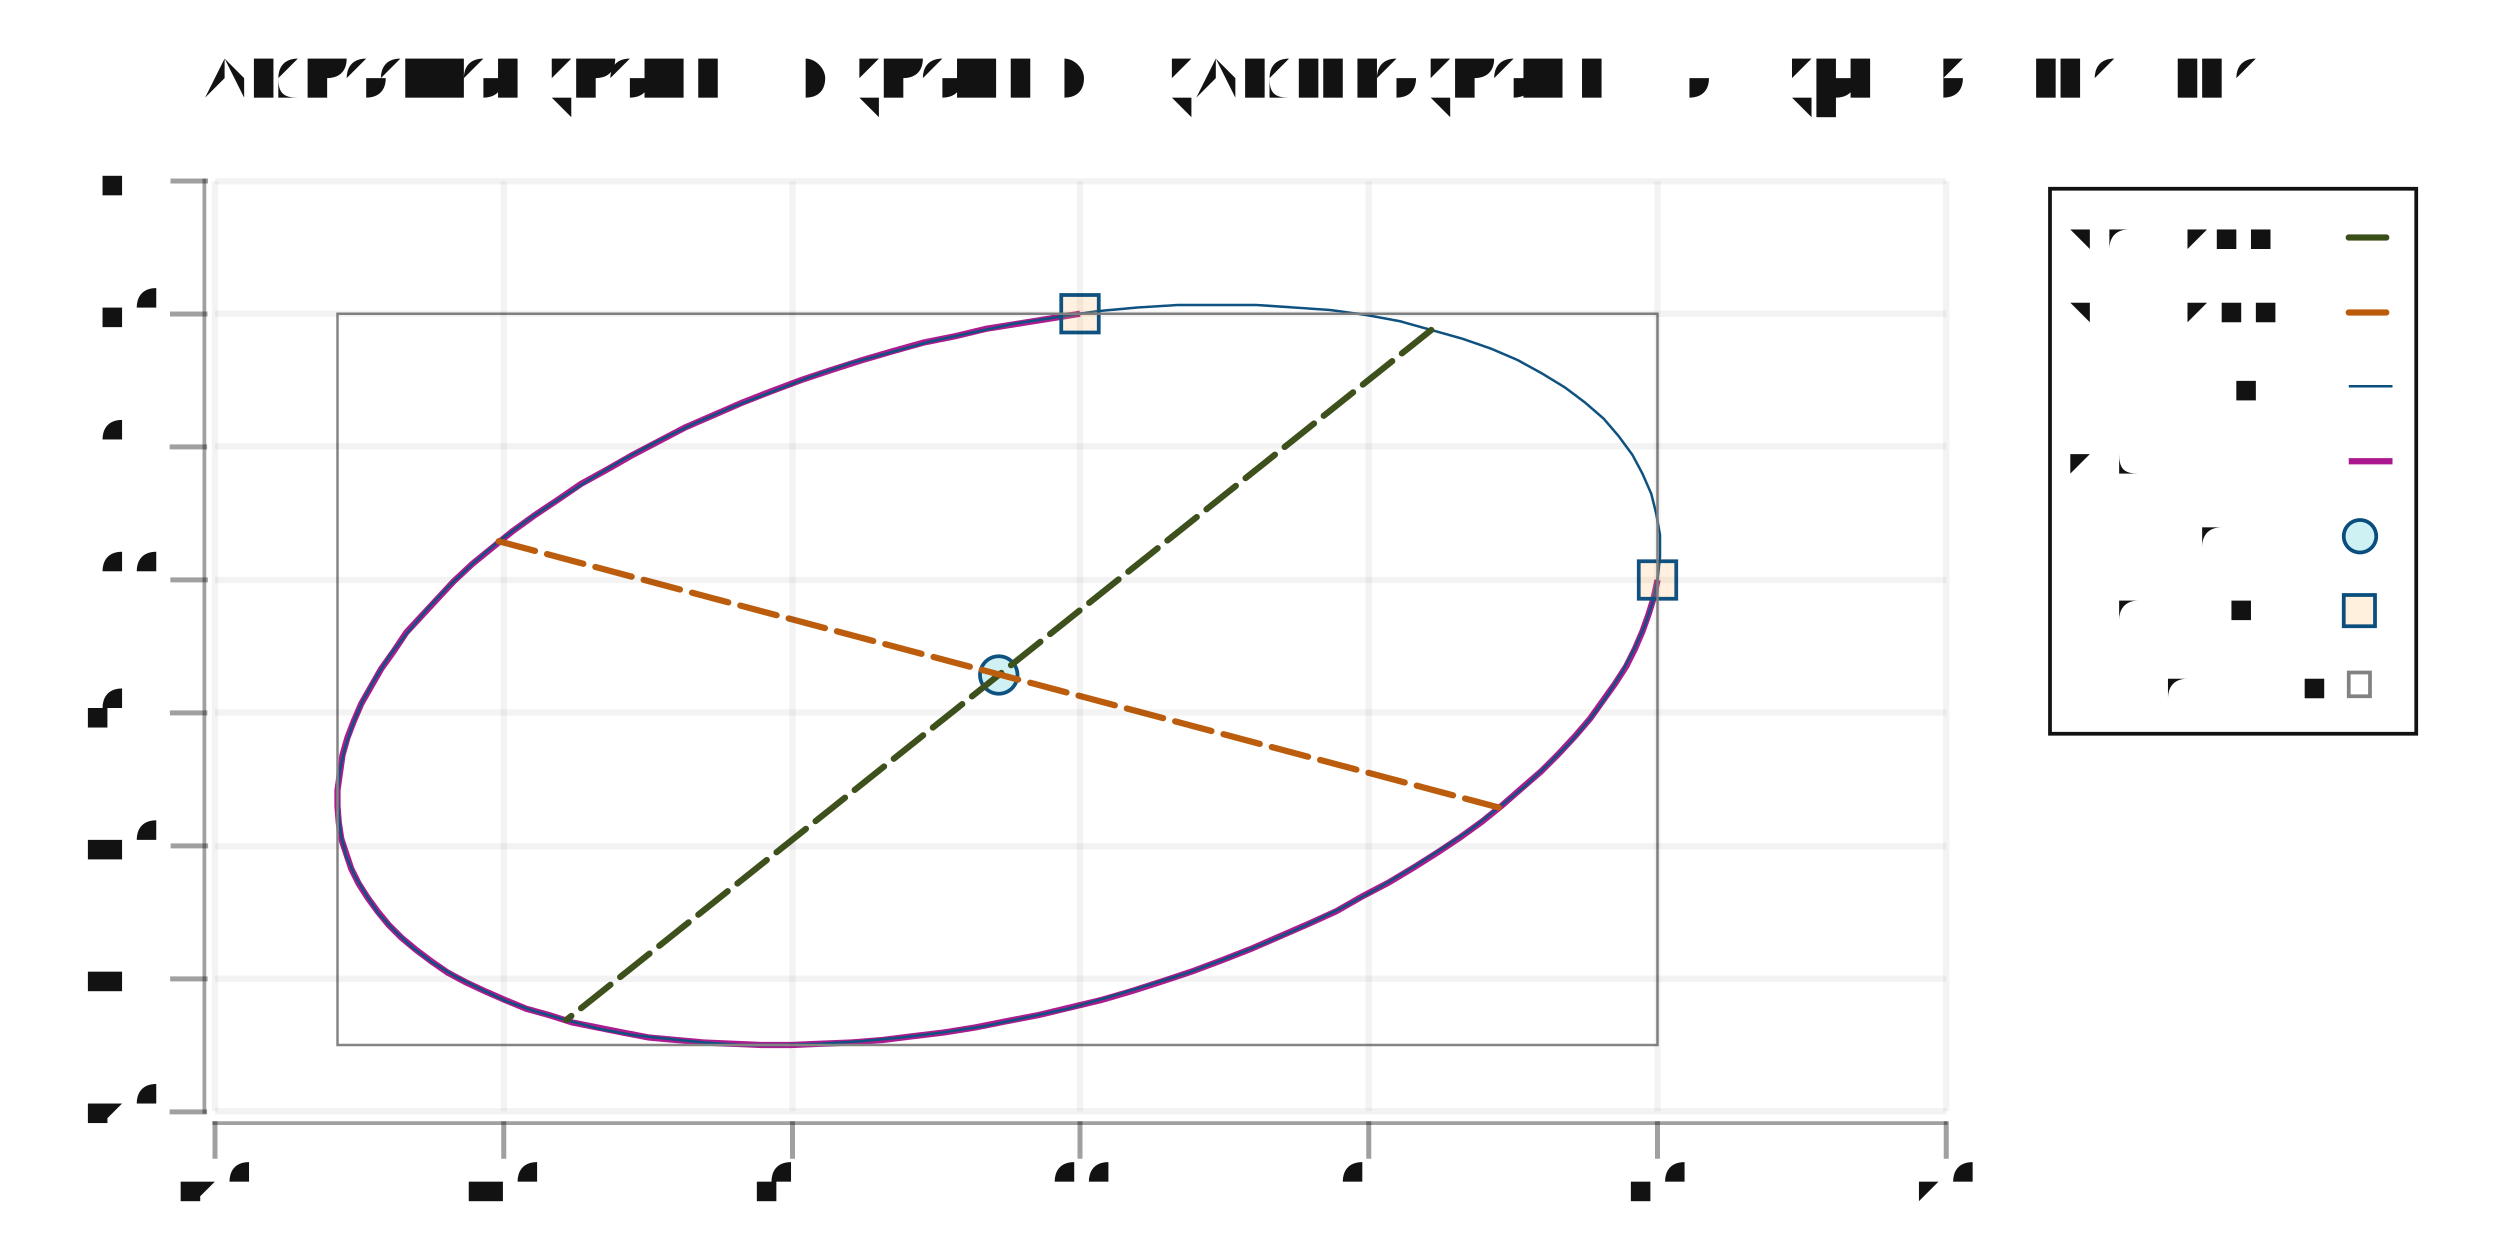
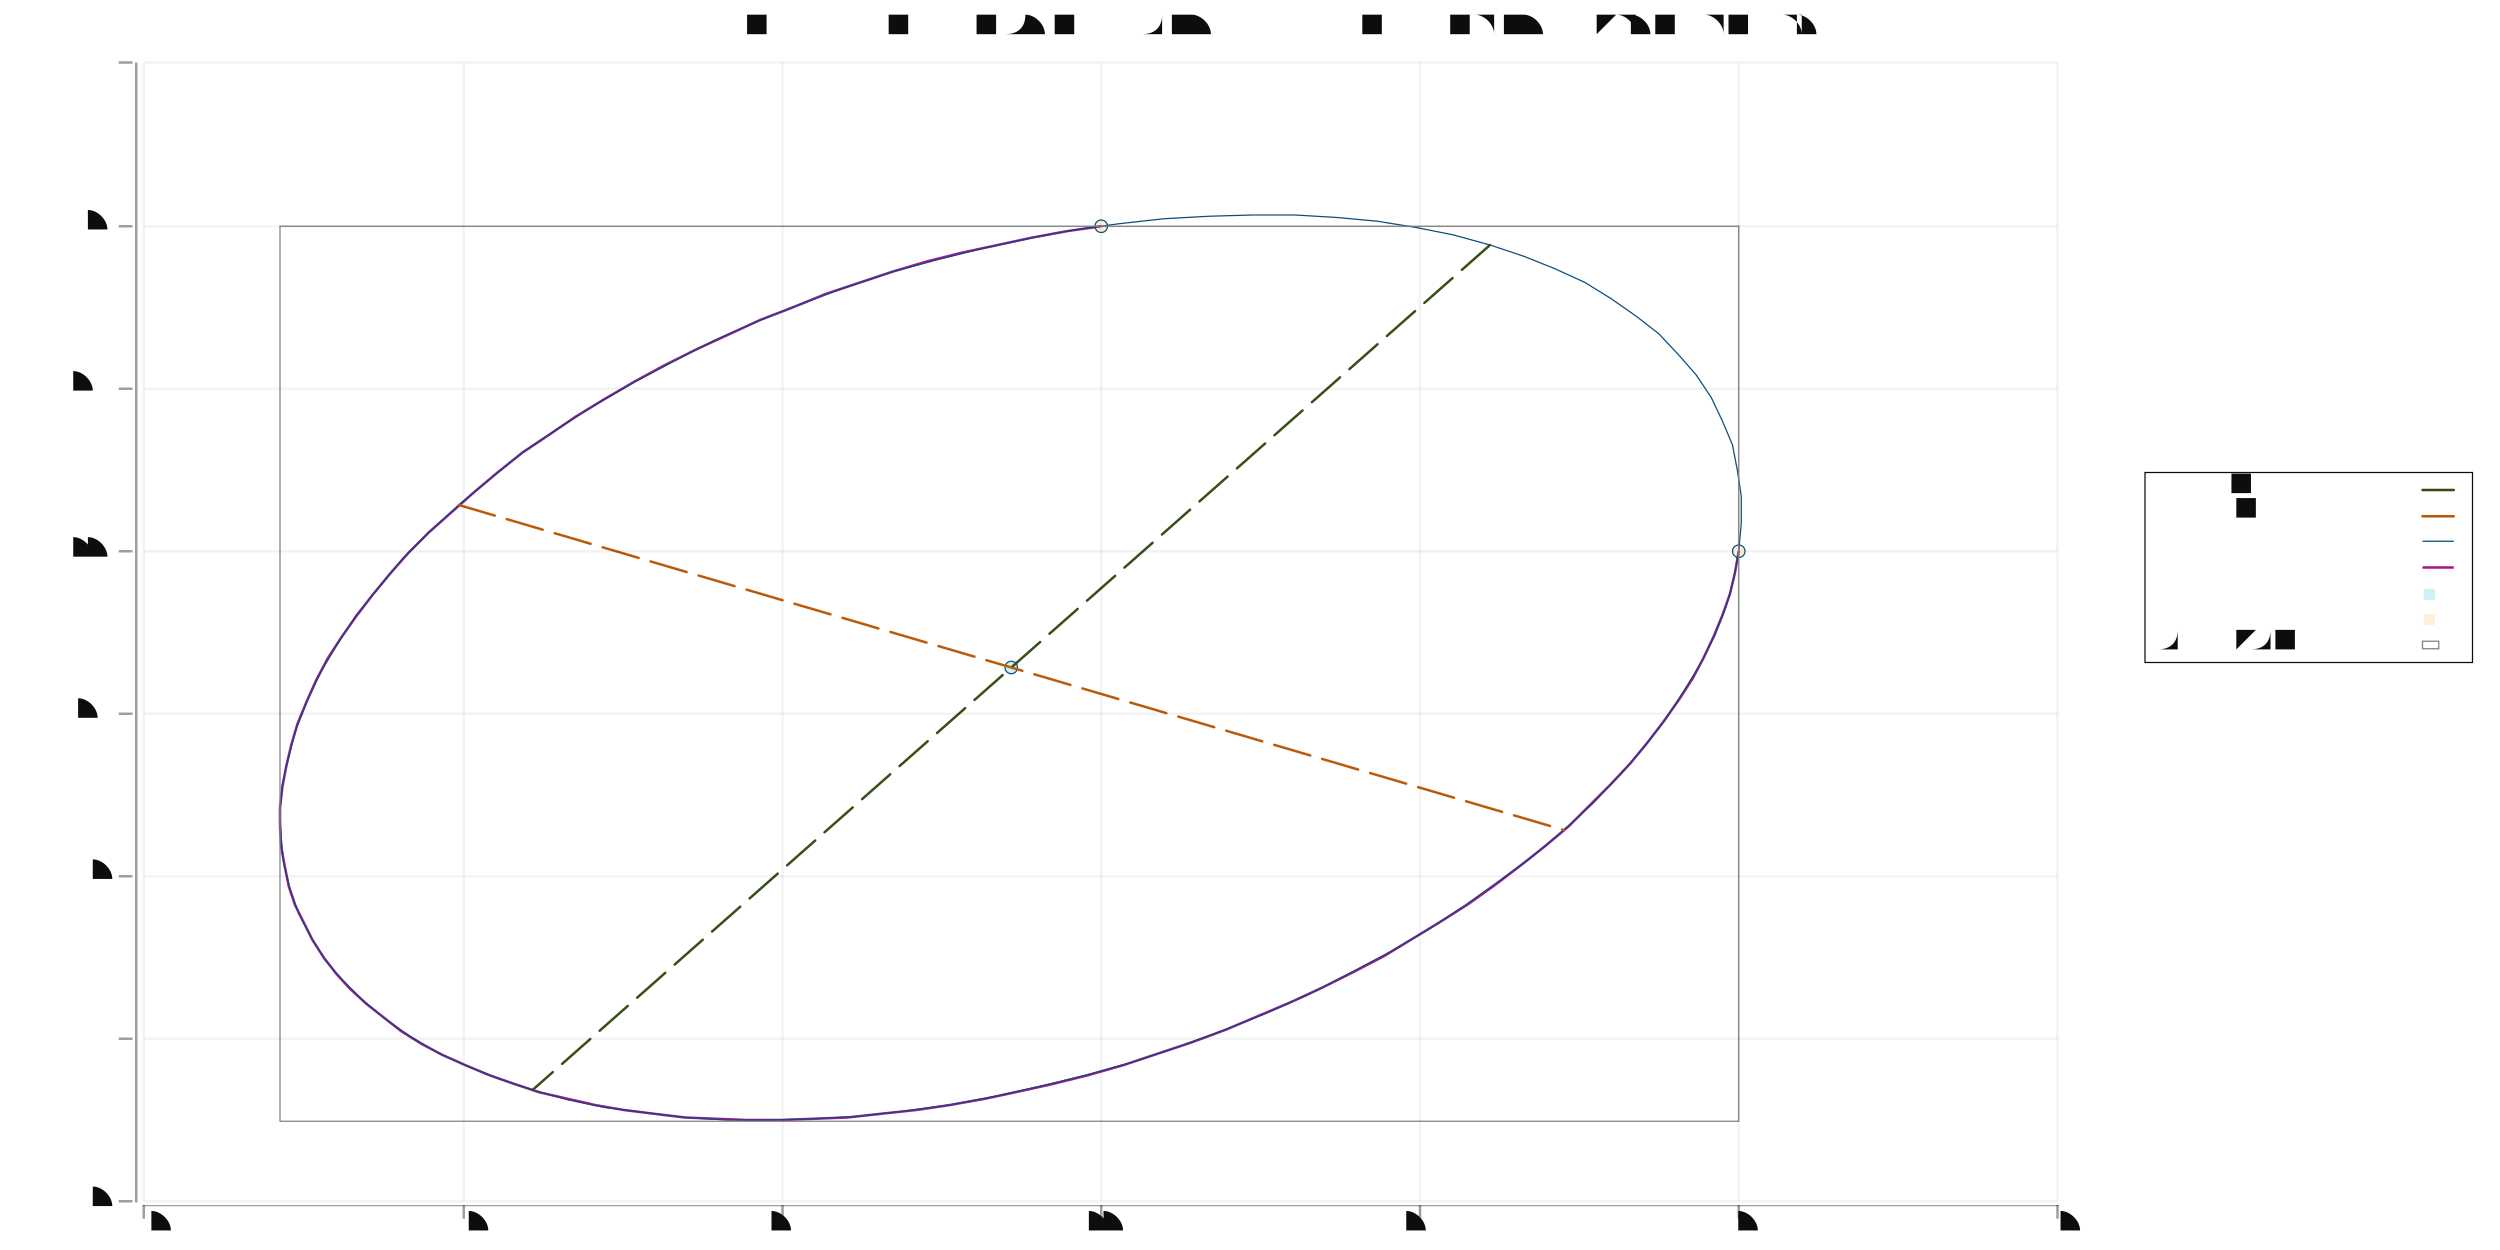
<svg xmlns="http://www.w3.org/2000/svg" width="600" height="300" viewBox="-1.0 -0.5 2.0 1.0">
  <style>svg {
  color-scheme: light dark;
}
{
  .canvas g, .title g, .axisbar g, .ticktext g, .tickglyph g, .ticklines g, .legendContent g text {
    fill: rgb(5%, 5%, 5%);
  }
  .ticklines g, .tickglyph g, .legendBorder g {
    stroke: rgb(5%, 5%, 5%);
  }
  .legendBorder g {
    fill: rgb(94%, 94%, 94%);
  }
}
@media (prefers-color-scheme:dark) {
  .canvas g, .title g, .axisbar g, .ticktext g, .tickglyph g, .ticklines g, .legendContent g text {
    fill: rgb(94%, 94%, 94%);
  }
  .ticklines g, .tickglyph g, .legendBorder g {
    stroke: rgb(94%, 94%, 94%);
  }
  .legendBorder g {
    fill: rgb(5%, 5%, 5%);
  }
}</style>
  <g class="chart">
    <g class="ellipse">
-       <g stroke-width="0.005" stroke="rgb(66%, 7%, 55%)" stroke-opacity="1.0" fill="none">
-         <polyline points="0.326,-0.036 0.323,-0.022 0.319,-0.009 0.314,0.005 0.308,0.019 0.301,0.033 0.292,0.047 0.282,0.061 0.272,0.075 0.26,0.089 0.247,0.103 0.233,0.117 0.218,0.13 0.202,0.144 0.186,0.157 0.168,0.17 0.15,0.182 0.131,0.194 0.111,0.206 0.09,0.217 0.069,0.229 0.047,0.239 0.024,0.249 0.001,0.259 -0.022,0.268 -0.046,0.277 -0.07,0.285 -0.095,0.293 -0.119,0.3 -0.144,0.306 -0.169,0.312 -0.195,0.317 -0.22,0.322 -0.245,0.326 -0.27,0.329 -0.294,0.332 -0.319,0.334 -0.344,0.335 -0.367,0.336 -0.391,0.336 -0.414,0.335 -0.437,0.334 -0.459,0.332 -0.481,0.33 -0.502,0.326 -0.522,0.322 -0.542,0.318 -0.561,0.312 -0.579,0.307 -0.596,0.3 -0.612,0.293 -0.627,0.286 -0.642,0.278 -0.655,0.269 -0.667,0.26 -0.679,0.25 -0.689,0.24 -0.698,0.229 -0.706,0.218 -0.713,0.207 -0.719,0.195 -0.723,0.183 -0.727,0.171 -0.729,0.158 -0.73,0.145 -0.73,0.132 -0.728,0.118 -0.726,0.104 -0.722,0.09 -0.717,0.077 -0.711,0.063 -0.703,0.049 -0.695,0.035 -0.685,0.021 -0.675,0.006 -0.663,-0.007 -0.65,-0.021 -0.637,-0.035 -0.622,-0.049 -0.606,-0.062 -0.59,-0.075 -0.572,-0.088 -0.554,-0.1 -0.535,-0.113 -0.515,-0.124 -0.494,-0.136 -0.473,-0.147 -0.452,-0.158 -0.429,-0.168 -0.406,-0.178 -0.383,-0.187 -0.359,-0.196 -0.335,-0.204 -0.31,-0.212 -0.286,-0.219 -0.261,-0.226 -0.236,-0.231 -0.211,-0.237 -0.186,-0.241 -0.161,-0.245 -0.136,-0.249" />
-       </g>
-       <g stroke-width="0.002" stroke="rgb(2%, 29%, 48%)" stroke-opacity="1.0" fill="none">
-         <polyline points="0.145,-0.236 0.12,-0.243 0.093,-0.248 0.064,-0.252 0.035,-0.254 0.005,-0.256 -0.026,-0.256 -0.058,-0.256 -0.09,-0.254 -0.123,-0.251 -0.156,-0.246 -0.189,-0.241 -0.222,-0.234 -0.255,-0.227 -0.288,-0.218 -0.321,-0.209 -0.353,-0.198 -0.384,-0.186 -0.415,-0.174 -0.445,-0.161 -0.474,-0.147 -0.502,-0.132 -0.529,-0.116 -0.554,-0.1 -0.578,-0.084 -0.601,-0.067 -0.622,-0.049 -0.641,-0.031 -0.658,-0.013 -0.674,0.006 -0.688,0.024 -0.7,0.043 -0.71,0.061 -0.718,0.08 -0.724,0.098 -0.728,0.116 -0.73,0.134 -0.729,0.152 -0.727,0.169 -0.723,0.185 -0.716,0.201 -0.707,0.216 -0.697,0.231 -0.684,0.245 -0.67,0.258 -0.654,0.27 -0.636,0.281 -0.616,0.291 -0.595,0.301 -0.572,0.309 -0.547,0.316 -0.521,0.323 -0.494,0.328 -0.466,0.331 -0.437,0.334 -0.407,0.336 -0.376,0.336 -0.344,0.335 -0.312,0.333 -0.279,0.33 -0.246,0.326 -0.213,0.321 -0.179,0.314 -0.146,0.307 -0.114,0.298 -0.081,0.288 -0.049,0.278 -0.017,0.266 0.013,0.254 0.043,0.241 0.072,0.227 0.1,0.212 0.127,0.196 0.152,0.18 0.176,0.164 0.199,0.146 0.22,0.129 0.239,0.111 0.257,0.093 0.273,0.074 0.286,0.056 0.298,0.037 0.308,0.018 0.316,0 0.322,-0.018 0.326,-0.036 0.328,-0.054 0.328,-0.072 0.325,-0.089 0.321,-0.105 0.314,-0.121 0.306,-0.136 0.295,-0.151 0.283,-0.165 0.268,-0.178 0.252,-0.19 0.234,-0.201 0.214,-0.212 0.193,-0.221 0.17,-0.229 0.145,-0.236" />
-       </g>
-       <g stroke-width="0.003" stroke="rgb(2%, 29%, 48%)" stroke-opacity="1.0" fill="rgb(2%, 73%, 80%)" fill-opacity="0.2">
-         <circle cx="-0.201" cy="0.04" r="0.015" />
-       </g>
-       <g stroke-width="0.003" stroke="rgb(2%, 29%, 48%)" stroke-opacity="1.0" fill="rgb(100%, 71%, 35%)" fill-opacity="0.2">
-         <rect width="0.03" height="0.03" x="0.311" y="-0.051" />
-         <rect width="0.03" height="0.03" x="-0.151" y="-0.264" />
-       </g>
-       <g stroke-width="0.002" stroke="rgb(50%, 50%, 50%)" stroke-opacity="1.0" fill="rgb(53%, 51%, 28%)" fill-opacity="0.00">
-         <rect width="1.056" height="0.585" x="-0.73" y="-0.249" />
-       </g>
-       <g stroke-width="0.005" stroke="rgb(21%, 29%, 7%)" stroke-opacity="1.0" fill="none" stroke-linecap="round" stroke-dasharray="0.03 0.01">
-         <polyline points="0.145,-0.236 -0.547,0.316" />
-       </g>
-       <g stroke-width="0.005" stroke="rgb(73%, 34%, 1%)" stroke-opacity="1.0" fill="none" stroke-linecap="round" stroke-dasharray="0.03 0.01">
-         <polyline points="-0.601,-0.067 0.199,0.146" />
+       <g stroke-width="0.002" stroke="rgb(66%, 7%, 55%)" stroke-opacity="1.0" fill="none">
+         <polyline points="0.391,-0.059 0.388,-0.042 0.384,-0.025 0.378,-0.008 0.371,0.009 0.363,0.026 0.354,0.043 0.343,0.06 0.331,0.077 0.318,0.094 0.304,0.111 0.288,0.128 0.272,0.144 0.255,0.161 0.236,0.177 0.217,0.192 0.196,0.208 0.175,0.223 0.153,0.237 0.13,0.251 0.107,0.265 0.082,0.278 0.058,0.29 0.032,0.302 0.006,0.313 -0.02,0.324 -0.047,0.334 -0.074,0.343 -0.101,0.352 -0.129,0.36 -0.157,0.367 -0.184,0.373 -0.212,0.379 -0.24,0.384 -0.267,0.388 -0.295,0.391 -0.322,0.394 -0.349,0.395 -0.375,0.396 -0.402,0.396 -0.427,0.395 -0.452,0.394 -0.477,0.391 -0.501,0.388 -0.524,0.384 -0.546,0.379 -0.568,0.374 -0.589,0.367 -0.609,0.36 -0.628,0.352 -0.646,0.344 -0.663,0.335 -0.679,0.325 -0.693,0.314 -0.707,0.303 -0.72,0.291 -0.731,0.279 -0.741,0.266 -0.75,0.252 -0.757,0.238 -0.764,0.224 -0.769,0.209 -0.772,0.194 -0.775,0.178 -0.776,0.162 -0.776,0.146 -0.774,0.129 -0.771,0.113 -0.767,0.096 -0.762,0.079 -0.755,0.062 -0.747,0.044 -0.738,0.027 -0.727,0.01 -0.715,-0.007 -0.702,-0.024 -0.688,-0.041 -0.673,-0.058 -0.657,-0.074 -0.639,-0.09 -0.621,-0.106 -0.602,-0.122 -0.582,-0.138 -0.561,-0.152 -0.539,-0.167 -0.516,-0.181 -0.492,-0.195 -0.468,-0.208 -0.444,-0.22 -0.418,-0.232 -0.392,-0.244 -0.366,-0.254 -0.339,-0.265 -0.312,-0.274 -0.285,-0.283 -0.258,-0.291 -0.23,-0.298 -0.202,-0.304 -0.174,-0.31 -0.147,-0.315 -0.119,-0.319" />
+       </g>
+       <g stroke-width="0.001" stroke="rgb(2%, 29%, 48%)" stroke-opacity="1.0" fill="none">
+         <polyline points="0.192,-0.304 0.163,-0.312 0.133,-0.318 0.102,-0.323 0.07,-0.326 0.036,-0.328 0.002,-0.328 -0.033,-0.327 -0.069,-0.325 -0.105,-0.321 -0.141,-0.316 -0.178,-0.309 -0.215,-0.301 -0.251,-0.292 -0.288,-0.282 -0.324,-0.27 -0.359,-0.257 -0.394,-0.243 -0.428,-0.228 -0.461,-0.211 -0.493,-0.194 -0.524,-0.176 -0.554,-0.157 -0.582,-0.138 -0.608,-0.117 -0.633,-0.096 -0.656,-0.075 -0.678,-0.053 -0.697,-0.03 -0.715,-0.008 -0.73,0.015 -0.743,0.037 -0.754,0.06 -0.763,0.083 -0.769,0.105 -0.774,0.127 -0.776,0.149 -0.775,0.171 -0.773,0.191 -0.768,0.211 -0.761,0.231 -0.751,0.25 -0.74,0.268 -0.726,0.284 -0.71,0.3 -0.692,0.315 -0.672,0.329 -0.65,0.342 -0.626,0.353 -0.601,0.363 -0.574,0.372 -0.545,0.38 -0.516,0.386 -0.484,0.39 -0.452,0.394 -0.419,0.396 -0.384,0.396 -0.349,0.395 -0.314,0.393 -0.278,0.389 -0.241,0.384 -0.204,0.377 -0.168,0.369 -0.131,0.36 -0.095,0.35 -0.059,0.338 -0.023,0.325 0.012,0.311 0.046,0.296 0.079,0.279 0.111,0.262 0.142,0.244 0.171,0.225 0.199,0.205 0.226,0.185 0.251,0.164 0.274,0.143 0.295,0.121 0.315,0.098 0.332,0.076 0.347,0.053 0.361,0.03 0.372,0.008 0.381,-0.015 0.387,-0.037 0.391,-0.059 0.393,-0.081 0.393,-0.103 0.39,-0.123 0.386,-0.144 0.378,-0.163 0.369,-0.182 0.357,-0.2 0.343,-0.216 0.327,-0.233 0.309,-0.247 0.289,-0.261 0.268,-0.274 0.244,-0.285 0.219,-0.295 0.192,-0.304" />
+       </g>
+       <g stroke-width="0.001" stroke="rgb(2%, 29%, 48%)" stroke-opacity="1.0" fill="rgb(2%, 73%, 80%)" fill-opacity="0.2">
+         <circle cx="-0.191" cy="0.034" r="0.005" />
+       </g>
+       <g stroke-width="0.001" stroke="rgb(2%, 29%, 48%)" stroke-opacity="1.0" fill="rgb(100%, 71%, 35%)" fill-opacity="0.2">
+         <circle cx="0.391" cy="-0.059" r="0.005" />
+         <circle cx="-0.119" cy="-0.319" r="0.005" />
+       </g>
+       <g stroke-width="0.001" stroke="rgb(50%, 50%, 50%)" stroke-opacity="1.0" fill="rgb(53%, 51%, 28%)" fill-opacity="0.00">
+         <rect width="1.167" height="0.716" x="-0.776" y="-0.319" />
+       </g>
+       <g stroke-width="0.002" stroke="rgb(21%, 29%, 7%)" stroke-opacity="1.0" fill="none" stroke-linecap="round" stroke-dasharray="0.03 0.01">
+         <polyline points="0.192,-0.304 -0.574,0.372" />
+       </g>
+       <g stroke-width="0.002" stroke="rgb(73%, 34%, 1%)" stroke-opacity="1.0" fill="none" stroke-linecap="round" stroke-dasharray="0.03 0.01">
+         <polyline points="-0.633,-0.096 0.251,0.164" />
      </g>
    </g>
  </g>
  <g class="hud">
    <g class="frame">
      <g stroke-width="0" stroke="rgb(0%, 0%, 0%)" stroke-opacity="0" fill="rgb(100%, 100%, 100%)" fill-opacity="0.02">
-         <rect width="1.385" height="0.745" x="-0.828" y="-0.355" />
+         <rect width="1.531" height="0.911" x="-0.885" y="-0.45" />
      </g>
    </g>
    <g class="axis">
      <g class="ticks">
        <g class="tickglyph">
-           <g stroke-width="0.004" stroke="rgb(5%, 5%, 5%)" stroke-opacity="0.4" fill="rgb(5%, 5%, 5%)" fill-opacity="0.4">
-             <g transform="rotate(-90.0, -0.8489, 0.3894)">
-               <polyline points="-0.849,0.404 -0.849,0.374" />
-             </g>
-             <g transform="rotate(-90.0, -0.8489, 0.283)">
-               <polyline points="-0.849,0.298 -0.849,0.268" />
-             </g>
-             <g transform="rotate(-90.0, -0.8489, 0.1766)">
-               <polyline points="-0.849,0.192 -0.849,0.162" />
-             </g>
-             <g transform="rotate(-90.0, -0.8489, 0.0702)">
-               <polyline points="-0.849,0.085 -0.849,0.055" />
-             </g>
-             <g transform="rotate(-90.0, -0.8489, -0.0362)">
-               <polyline points="-0.849,-0.021 -0.849,-0.051" />
-             </g>
-             <g transform="rotate(-90.0, -0.8489, -0.1426)">
-               <polyline points="-0.849,-0.128 -0.849,-0.158" />
-             </g>
-             <g transform="rotate(-90.0, -0.8489, -0.2489)">
-               <polyline points="-0.849,-0.234 -0.849,-0.264" />
-             </g>
-             <g transform="rotate(-90.0, -0.8489, -0.3553)">
-               <polyline points="-0.849,-0.34 -0.849,-0.37" />
-             </g>
+           <g stroke-width="0.002" stroke="rgb(5%, 5%, 5%)" stroke-opacity="0.4" fill="rgb(5%, 5%, 5%)" fill-opacity="0.4">
+             <polyline points="-0.905,0.461 -0.894,0.461" />
+             <polyline points="-0.905,0.331 -0.894,0.331" />
+             <polyline points="-0.905,0.201 -0.894,0.201" />
+             <polyline points="-0.905,0.071 -0.894,0.071" />
+             <polyline points="-0.905,-0.059 -0.894,-0.059" />
+             <polyline points="-0.905,-0.189 -0.894,-0.189" />
+             <polyline points="-0.905,-0.319 -0.894,-0.319" />
+             <polyline points="-0.905,-0.45 -0.894,-0.45" />
          </g>
        </g>
        <g class="ticktext">
-           <g stroke-width="0.0" stroke="none" fill="rgb(5%, 5%, 5%)" fill-opacity="1.0" font-size="0.035" text-anchor="end">
-             <text x="-0.874" y="0.4">-2.0</text>
-             <text x="-0.874" y="0.293">-1.5</text>
-             <text x="-0.874" y="0.187">-1.0</text>
-             <text x="-0.874" y="0.081">-0.5</text>
-             <text x="-0.874" y="-0.026"> 0.0</text>
-             <text x="-0.874" y="-0.132"> 0.5</text>
-             <text x="-0.874" y="-0.239"> 1.0</text>
-             <text x="-0.874" y="-0.345"> 1.5</text>
+           <g stroke-width="0.0" stroke="none" fill="rgb(5%, 5%, 5%)" fill-opacity="1.0" font-size="0.018" text-anchor="end">
+             <text x="-0.918" y="0.465">-2.0</text>
+             <text x="-0.918" y="0.335">-1.5</text>
+             <text x="-0.918" y="0.205">-1.0</text>
+             <text x="-0.918" y="0.075">-0.5</text>
+             <text x="-0.918" y="-0.056"> 0.0</text>
+             <text x="-0.918" y="-0.186"> 0.5</text>
+             <text x="-0.918" y="-0.316"> 1.0</text>
+             <text x="-0.918" y="-0.446"> 1.5</text>
          </g>
        </g>
        <g class="ticklines">
-           <g stroke-width="0.005" stroke="rgb(5%, 5%, 5%)" stroke-opacity="0.05" fill="none">
-             <polyline points="-0.828,0.389 0.557,0.389" />
-             <polyline points="-0.828,0.283 0.557,0.283" />
-             <polyline points="-0.828,0.177 0.557,0.177" />
-             <polyline points="-0.828,0.07 0.557,0.07" />
-             <polyline points="-0.828,-0.036 0.557,-0.036" />
-             <polyline points="-0.828,-0.143 0.557,-0.143" />
-             <polyline points="-0.828,-0.249 0.557,-0.249" />
-             <polyline points="-0.828,-0.355 0.557,-0.355" />
+           <g stroke-width="0.002" stroke="rgb(5%, 5%, 5%)" stroke-opacity="0.05" fill="none">
+             <polyline points="-0.885,0.461 0.646,0.461" />
+             <polyline points="-0.885,0.331 0.646,0.331" />
+             <polyline points="-0.885,0.201 0.646,0.201" />
+             <polyline points="-0.885,0.071 0.646,0.071" />
+             <polyline points="-0.885,-0.059 0.646,-0.059" />
+             <polyline points="-0.885,-0.189 0.646,-0.189" />
+             <polyline points="-0.885,-0.319 0.646,-0.319" />
+             <polyline points="-0.885,-0.45 0.646,-0.45" />
          </g>
        </g>
      </g>
      <g class="axisbar">
        <g stroke-width="0" stroke="rgb(0%, 0%, 0%)" stroke-opacity="0" fill="rgb(5%, 5%, 5%)" fill-opacity="0.4">
-           <rect width="0.003" height="0.748" x="-0.838" y="-0.357" />
+           <rect width="0.002" height="0.912" x="-0.892" y="-0.45" />
        </g>
      </g>
    </g>
    <g class="axis">
      <g class="ticks">
        <g class="tickglyph">
-           <g stroke-width="0.004" stroke="rgb(5%, 5%, 5%)" stroke-opacity="0.4" fill="rgb(5%, 5%, 5%)" fill-opacity="0.4">
-             <polyline points="-0.828,0.427 -0.828,0.397" />
-             <polyline points="-0.597,0.427 -0.597,0.397" />
-             <polyline points="-0.366,0.427 -0.366,0.397" />
-             <polyline points="-0.136,0.427 -0.136,0.397" />
-             <polyline points="0.095,0.427 0.095,0.397" />
-             <polyline points="0.326,0.427 0.326,0.397" />
-             <polyline points="0.557,0.427 0.557,0.397" />
+           <g stroke-width="0.002" stroke="rgb(5%, 5%, 5%)" stroke-opacity="0.4" fill="rgb(5%, 5%, 5%)" fill-opacity="0.4">
+             <polyline points="-0.885,0.475 -0.885,0.464" />
+             <polyline points="-0.629,0.475 -0.629,0.464" />
+             <polyline points="-0.374,0.475 -0.374,0.464" />
+             <polyline points="-0.119,0.475 -0.119,0.464" />
+             <polyline points="0.136,0.475 0.136,0.464" />
+             <polyline points="0.391,0.475 0.391,0.464" />
+             <polyline points="0.646,0.475 0.646,0.464" />
          </g>
        </g>
        <g class="ticktext">
-           <g stroke-width="0.0" stroke="none" fill="rgb(5%, 5%, 5%)" fill-opacity="1.0" font-size="0.035" text-anchor="middle">
-             <text x="-0.828" y="0.459">-2.0</text>
-             <text x="-0.597" y="0.459">-1.0</text>
-             <text x="-0.366" y="0.459">-0.5</text>
-             <text x="-0.136" y="0.459"> 0.0</text>
-             <text x="0.095" y="0.459"> 0.5</text>
-             <text x="0.326" y="0.459"> 1.0</text>
-             <text x="0.557" y="0.459"> 2.0</text>
+           <g stroke-width="0.0" stroke="none" fill="rgb(5%, 5%, 5%)" fill-opacity="1.0" font-size="0.018" text-anchor="middle">
+             <text x="-0.885" y="0.486">-2.0</text>
+             <text x="-0.629" y="0.486">-1.0</text>
+             <text x="-0.374" y="0.486">-0.5</text>
+             <text x="-0.119" y="0.486"> 0.0</text>
+             <text x="0.136" y="0.486"> 0.5</text>
+             <text x="0.391" y="0.486"> 1.0</text>
+             <text x="0.646" y="0.486"> 2.0</text>
          </g>
        </g>
        <g class="ticklines">
-           <g stroke-width="0.005" stroke="rgb(5%, 5%, 5%)" stroke-opacity="0.05" fill="none">
-             <polyline points="-0.828,0.389 -0.828,-0.355" />
-             <polyline points="-0.597,0.389 -0.597,-0.355" />
-             <polyline points="-0.366,0.389 -0.366,-0.355" />
-             <polyline points="-0.136,0.389 -0.136,-0.355" />
-             <polyline points="0.095,0.389 0.095,-0.355" />
-             <polyline points="0.326,0.389 0.326,-0.355" />
-             <polyline points="0.557,0.389 0.557,-0.355" />
+           <g stroke-width="0.002" stroke="rgb(5%, 5%, 5%)" stroke-opacity="0.05" fill="none">
+             <polyline points="-0.885,0.461 -0.885,-0.45" />
+             <polyline points="-0.629,0.461 -0.629,-0.45" />
+             <polyline points="-0.374,0.461 -0.374,-0.45" />
+             <polyline points="-0.119,0.461 -0.119,-0.45" />
+             <polyline points="0.136,0.461 0.136,-0.45" />
+             <polyline points="0.391,0.461 0.391,-0.45" />
+             <polyline points="0.646,0.461 0.646,-0.45" />
          </g>
        </g>
      </g>
      <g class="axisbar">
        <g stroke-width="0" stroke="rgb(0%, 0%, 0%)" stroke-opacity="0" fill="rgb(5%, 5%, 5%)" fill-opacity="0.4">
-           <rect width="1.388" height="0.003" x="-0.83" y="0.397" />
+           <rect width="1.533" height="0.001" x="-0.886" y="0.464" />
        </g>
      </g>
    </g>
    <g class="legend">
      <g class="legendBorder">
-         <g stroke-width="0.003" stroke="rgb(5%, 5%, 5%)" stroke-opacity="1.0" fill="rgb(5%, 5%, 5%)" fill-opacity="0">
-           <rect width="0.293" height="0.436" x="0.64" y="-0.349" />
+         <g stroke-width="0.001" stroke="rgb(5%, 5%, 5%)" stroke-opacity="1.0" fill="rgb(5%, 5%, 5%)" fill-opacity="0">
+           <rect width="0.262" height="0.152" x="0.716" y="-0.122" />
        </g>
      </g>
      <g class="legendContent">
-         <g stroke-width="0.0" stroke="none" fill="rgb(5%, 5%, 5%)" fill-opacity="1.0" font-size="0.035" text-anchor="start">
-           <text x="0.657" y="0.057">Bounding Box</text>
-         </g>
-         <g stroke-width="0.003" stroke="rgb(50%, 50%, 50%)" stroke-opacity="1.0" fill="rgb(53%, 51%, 28%)" fill-opacity="0.00">
-           <rect width="0.017" height="0.019" x="0.879" y="0.038" />
-         </g>
-         <g stroke-width="0.0" stroke="none" fill="rgb(5%, 5%, 5%)" fill-opacity="1.0" font-size="0.035" text-anchor="start">
-           <text x="0.657" y="-0.003">Endpoints</text>
-         </g>
-         <g stroke-width="0.003" stroke="rgb(2%, 29%, 48%)" stroke-opacity="1.0" fill="rgb(100%, 71%, 35%)" fill-opacity="0.2">
-           <rect width="0.025" height="0.025" x="0.875" y="-0.024" />
-         </g>
-         <g stroke-width="0.0" stroke="none" fill="rgb(5%, 5%, 5%)" fill-opacity="1.0" font-size="0.035" text-anchor="start">
-           <text x="0.657" y="-0.062">Centroid</text>
-         </g>
-         <g stroke-width="0.003" stroke="rgb(2%, 29%, 48%)" stroke-opacity="1.0" fill="rgb(2%, 73%, 80%)" fill-opacity="0.2">
-           <circle cx="0.888" cy="-0.071" r="0.013" />
-         </g>
-         <g stroke-width="0.0" stroke="none" fill="rgb(5%, 5%, 5%)" fill-opacity="1.0" font-size="0.035" text-anchor="start">
-           <text x="0.657" y="-0.122">Arc</text>
-         </g>
-         <g stroke-width="0.005" stroke="rgb(66%, 7%, 55%)" stroke-opacity="1.0" fill="none">
-           <polyline points="0.879,-0.131 0.914,-0.131" />
-         </g>
-         <g stroke-width="0.0" stroke="none" fill="rgb(5%, 5%, 5%)" fill-opacity="1.0" font-size="0.035" text-anchor="start">
-           <text x="0.657" y="-0.181">Full Ellipse</text>
-         </g>
-         <g stroke-width="0.002" stroke="rgb(2%, 29%, 48%)" stroke-opacity="1.0" fill="none">
-           <polyline points="0.879,-0.191 0.914,-0.191" />
-         </g>
-         <g stroke-width="0.0" stroke="none" fill="rgb(5%, 5%, 5%)" fill-opacity="1.0" font-size="0.035" text-anchor="start">
-           <text x="0.657" y="-0.241">Minor Axis</text>
-         </g>
-         <g stroke-width="0.005" stroke="rgb(73%, 34%, 1%)" stroke-opacity="1.0" fill="none" stroke-linecap="round" stroke-dasharray="0.03 0.01">
-           <polyline points="0.879,-0.25 0.914,-0.25" />
-         </g>
-         <g stroke-width="0.0" stroke="none" fill="rgb(5%, 5%, 5%)" fill-opacity="1.0" font-size="0.035" text-anchor="start">
-           <text x="0.657" y="-0.3">Major Axis</text>
-         </g>
-         <g stroke-width="0.005" stroke="rgb(21%, 29%, 7%)" stroke-opacity="1.0" fill="none" stroke-linecap="round" stroke-dasharray="0.03 0.01">
-           <polyline points="0.879,-0.31 0.914,-0.31" />
+         <g stroke-width="0.0" stroke="none" fill="rgb(5%, 5%, 5%)" fill-opacity="1.0" font-size="0.018" text-anchor="start">
+           <text x="0.728" y="0.02">Bounding Box</text>
+         </g>
+         <g stroke-width="0.001" stroke="rgb(50%, 50%, 50%)" stroke-opacity="1.0" fill="rgb(53%, 51%, 28%)" fill-opacity="0.00">
+           <rect width="0.013" height="0.006" x="0.938" y="0.013" />
+         </g>
+         <g stroke-width="0.0" stroke="none" fill="rgb(5%, 5%, 5%)" fill-opacity="1.0" font-size="0.018" text-anchor="start">
+           <text x="0.728" y="-0.001">Endpoints</text>
+         </g>
+         <g stroke-width="0" stroke="rgb(2%, 29%, 48%)" stroke-opacity="1.0" fill="rgb(100%, 71%, 35%)" fill-opacity="0.2">
+           <rect width="0.009" height="0.009" x="0.939" y="-0.009" />
+         </g>
+         <g stroke-width="0.0" stroke="none" fill="rgb(5%, 5%, 5%)" fill-opacity="1.0" font-size="0.018" text-anchor="start">
+           <text x="0.728" y="-0.022">Centroid</text>
+         </g>
+         <g stroke-width="0" stroke="rgb(2%, 29%, 48%)" stroke-opacity="1.0" fill="rgb(2%, 73%, 80%)" fill-opacity="0.2">
+           <rect width="0.009" height="0.009" x="0.939" y="-0.029" />
+         </g>
+         <g stroke-width="0.0" stroke="none" fill="rgb(5%, 5%, 5%)" fill-opacity="1.0" font-size="0.018" text-anchor="start">
+           <text x="0.728" y="-0.043">Arc</text>
+         </g>
+         <g stroke-width="0.002" stroke="rgb(66%, 7%, 55%)" stroke-opacity="1.0" fill="none">
+           <polyline points="0.938,-0.046 0.963,-0.046" />
+         </g>
+         <g stroke-width="0.0" stroke="none" fill="rgb(5%, 5%, 5%)" fill-opacity="1.0" font-size="0.018" text-anchor="start">
+           <text x="0.728" y="-0.063">Full Ellipse</text>
+         </g>
+         <g stroke-width="0.001" stroke="rgb(2%, 29%, 48%)" stroke-opacity="1.0" fill="none">
+           <polyline points="0.938,-0.067 0.963,-0.067" />
+         </g>
+         <g stroke-width="0.0" stroke="none" fill="rgb(5%, 5%, 5%)" fill-opacity="1.0" font-size="0.018" text-anchor="start">
+           <text x="0.728" y="-0.084">Minor Axis</text>
+         </g>
+         <g stroke-width="0.002" stroke="rgb(73%, 34%, 1%)" stroke-opacity="1.0" fill="none" stroke-linecap="round" stroke-dasharray="0.03 0.01">
+           <polyline points="0.938,-0.087 0.963,-0.087" />
+         </g>
+         <g stroke-width="0.0" stroke="none" fill="rgb(5%, 5%, 5%)" fill-opacity="1.0" font-size="0.018" text-anchor="start">
+           <text x="0.728" y="-0.105">Major Axis</text>
+         </g>
+         <g stroke-width="0.002" stroke="rgb(21%, 29%, 7%)" stroke-opacity="1.0" fill="none" stroke-linecap="round" stroke-dasharray="0.03 0.01">
+           <polyline points="0.938,-0.108 0.963,-0.108" />
        </g>
      </g>
    </g>
    <g class="title">
-       <g stroke-width="0.0" stroke="none" fill="rgb(5%, 5%, 5%)" fill-opacity="1.0" font-size="0.055" text-anchor="middle">
-         <text x="0" y="-0.422">ArcPosition (Point 1 0) (Point 0 1) (ArcInfo (Point 1.5 1) (pi / 3) True True)</text>
+       <g stroke-width="0.0" stroke="none" fill="rgb(5%, 5%, 5%)" fill-opacity="1.0" font-size="0.029" text-anchor="middle">
+         <text x="0" y="-0.473">ArcPosition (Point 1 0) (Point 0 1) (ArcInfo (Point 1.5 1) (pi / 3) True True)</text>
      </g>
    </g>
    <g class="frame">
-       <g stroke-width="0" stroke="rgb(0%, 0%, 0%)" stroke-opacity="0" fill="rgb(100%, 100%, 100%)" fill-opacity="0.02">
+       <g stroke-width="0" stroke="rgb(0%, 0%, 0%)" stroke-opacity="0" fill="rgb(0%, 0%, 0%)" fill-opacity="0">
        <rect width="2.0" height="1.0" x="-1.0" y="-0.5" />
      </g>
    </g>
  </g>
</svg>
